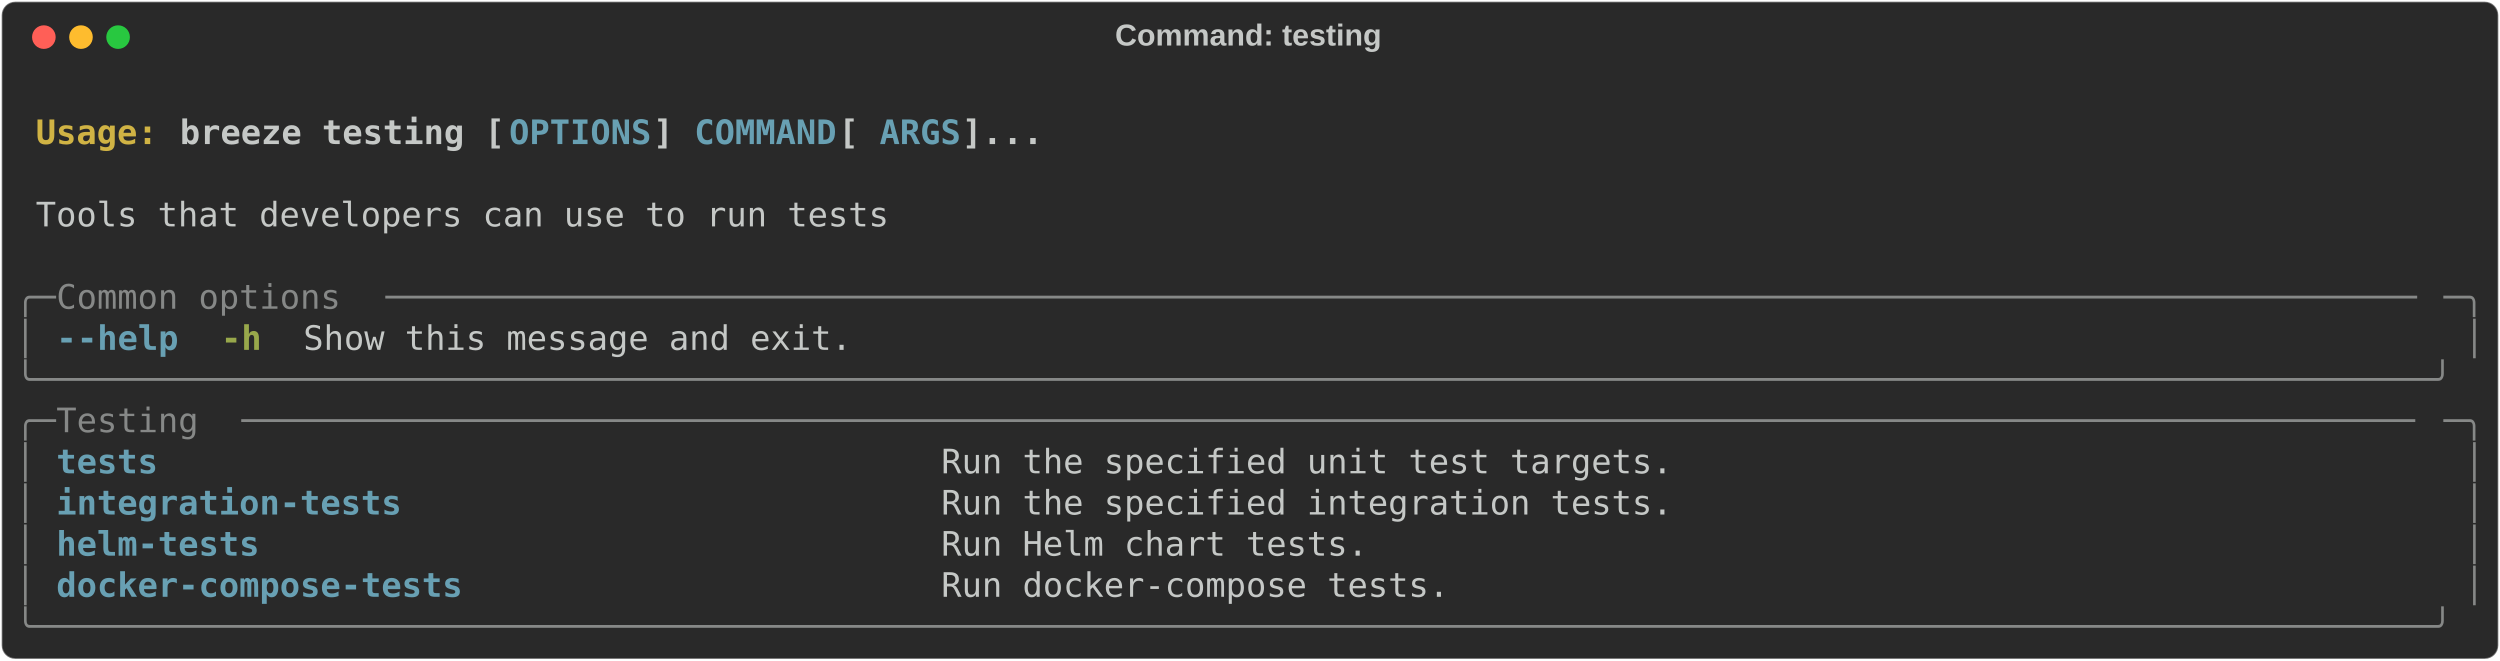
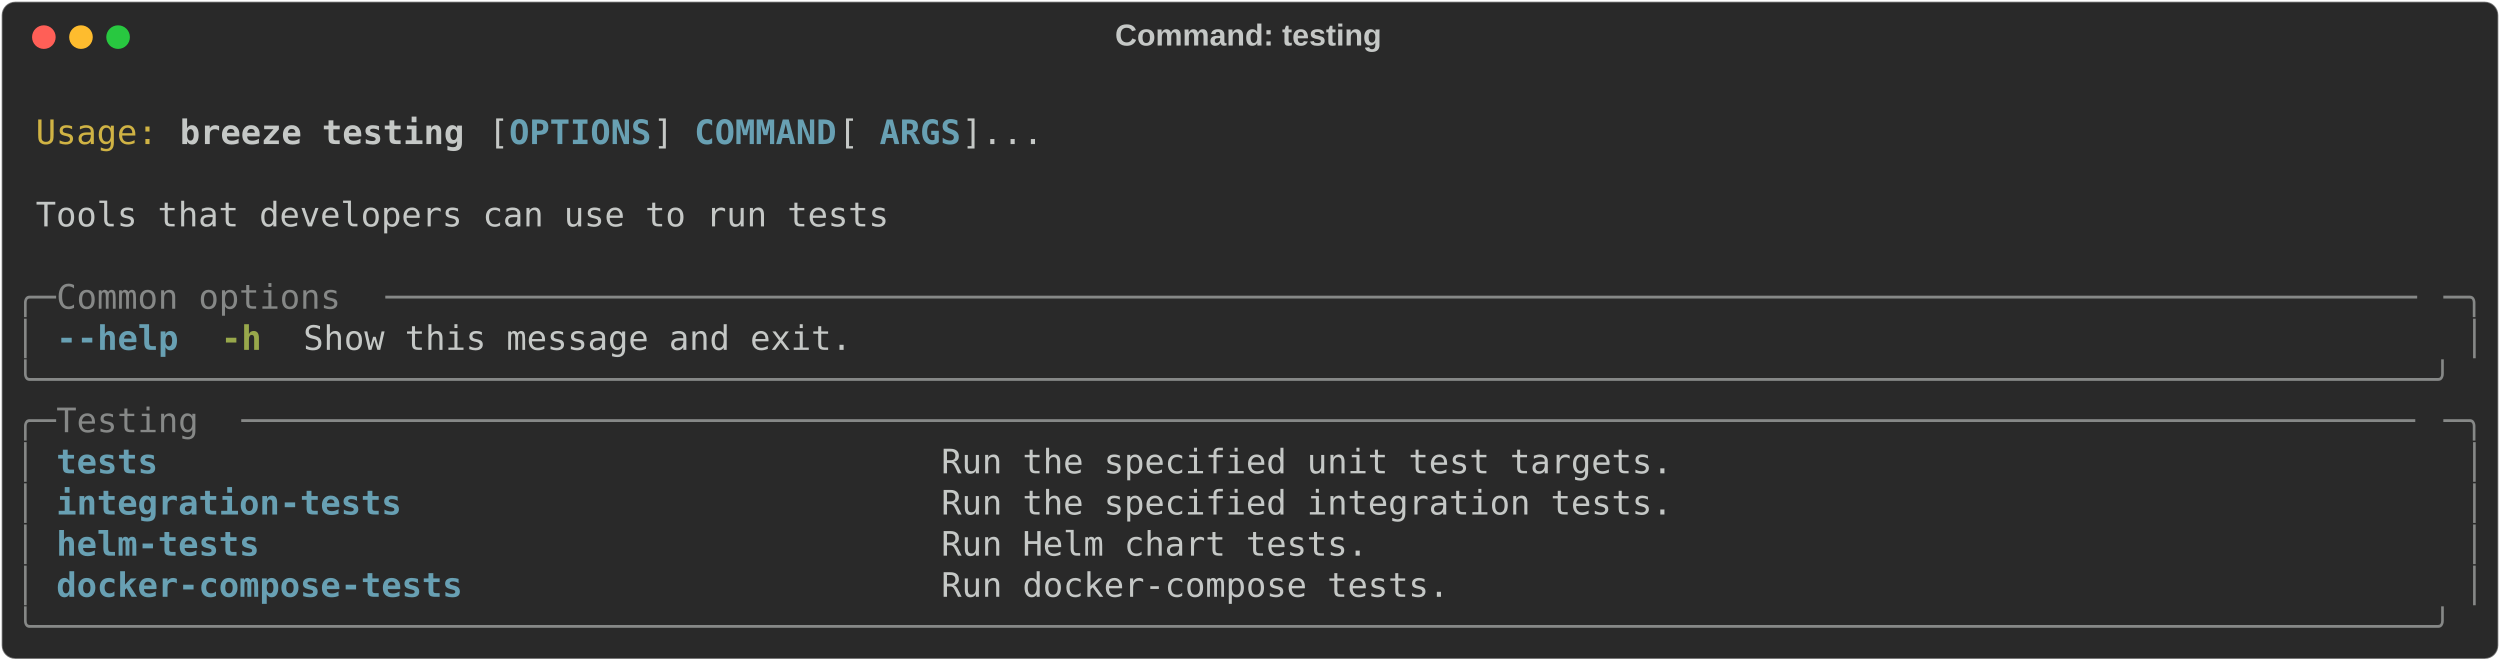
<svg xmlns="http://www.w3.org/2000/svg" class="rich-terminal" viewBox="0 0 1482 391.6">
  <style>

    @font-face {
        font-family: "Fira Code";
        src: local("FiraCode-Regular"),
                url("https://cdnjs.cloudflare.com/ajax/libs/firacode/6.2.0/woff2/FiraCode-Regular.woff2") format("woff2"),
                url("https://cdnjs.cloudflare.com/ajax/libs/firacode/6.2.0/woff/FiraCode-Regular.woff") format("woff");
        font-style: normal;
        font-weight: 400;
    }
    @font-face {
        font-family: "Fira Code";
        src: local("FiraCode-Bold"),
                url("https://cdnjs.cloudflare.com/ajax/libs/firacode/6.2.0/woff2/FiraCode-Bold.woff2") format("woff2"),
                url("https://cdnjs.cloudflare.com/ajax/libs/firacode/6.2.0/woff/FiraCode-Bold.woff") format("woff");
        font-style: bold;
        font-weight: 700;
    }

    .breeze-testing-matrix {
        font-family: Fira Code, monospace;
        font-size: 20px;
        line-height: 24.4px;
        font-variant-east-asian: full-width;
    }

    .breeze-testing-title {
        font-size: 18px;
        font-weight: bold;
        font-family: arial;
    }

-     .breeze-testing-r1 { fill: #c5c8c6;font-weight: bold }
- .breeze-testing-r2 { fill: #c5c8c6 }
- .breeze-testing-r3 { fill: #d0b344;font-weight: bold }
+     .breeze-testing-r1 { fill: #c5c8c6 }
+ .breeze-testing-r2 { fill: #d0b344 }
+ .breeze-testing-r3 { fill: #c5c8c6;font-weight: bold }
.breeze-testing-r4 { fill: #68a0b3;font-weight: bold }
.breeze-testing-r5 { fill: #868887 }
.breeze-testing-r6 { fill: #98a84b;font-weight: bold }
    </style>
  <defs>
    <clipPath id="breeze-testing-clip-terminal">
      <rect x="0" y="0" width="1463.0" height="340.6" />
    </clipPath>
    <clipPath id="breeze-testing-line-0">
      <rect x="0" y="1.5" width="1464" height="24.65" />
    </clipPath>
    <clipPath id="breeze-testing-line-1">
      <rect x="0" y="25.9" width="1464" height="24.65" />
    </clipPath>
    <clipPath id="breeze-testing-line-2">
      <rect x="0" y="50.3" width="1464" height="24.65" />
    </clipPath>
    <clipPath id="breeze-testing-line-3">
      <rect x="0" y="74.7" width="1464" height="24.65" />
    </clipPath>
    <clipPath id="breeze-testing-line-4">
      <rect x="0" y="99.1" width="1464" height="24.65" />
    </clipPath>
    <clipPath id="breeze-testing-line-5">
      <rect x="0" y="123.5" width="1464" height="24.65" />
    </clipPath>
    <clipPath id="breeze-testing-line-6">
      <rect x="0" y="147.9" width="1464" height="24.65" />
    </clipPath>
    <clipPath id="breeze-testing-line-7">
      <rect x="0" y="172.3" width="1464" height="24.65" />
    </clipPath>
    <clipPath id="breeze-testing-line-8">
      <rect x="0" y="196.7" width="1464" height="24.65" />
    </clipPath>
    <clipPath id="breeze-testing-line-9">
      <rect x="0" y="221.1" width="1464" height="24.65" />
    </clipPath>
    <clipPath id="breeze-testing-line-10">
      <rect x="0" y="245.5" width="1464" height="24.65" />
    </clipPath>
    <clipPath id="breeze-testing-line-11">
      <rect x="0" y="269.9" width="1464" height="24.65" />
    </clipPath>
    <clipPath id="breeze-testing-line-12">
      <rect x="0" y="294.3" width="1464" height="24.65" />
    </clipPath>
  </defs>
  <rect fill="#292929" stroke="rgba(255,255,255,0.35)" stroke-width="1" x="1" y="1" width="1480" height="389.6" rx="8" />
  <text class="breeze-testing-title" fill="#c5c8c6" text-anchor="middle" x="740" y="27">Command: testing</text>
  <g transform="translate(26,22)">
    <circle cx="0" cy="0" r="7" fill="#ff5f57" />
    <circle cx="22" cy="0" r="7" fill="#febc2e" />
    <circle cx="44" cy="0" r="7" fill="#28c840" />
  </g>
  <g transform="translate(9, 41)" clip-path="url(#breeze-testing-clip-terminal)">
    <g class="breeze-testing-matrix">
-       <text class="breeze-testing-r2" x="1464" y="20" textLength="12.2" clip-path="url(#breeze-testing-line-0)">
+       <text class="breeze-testing-r1" x="1464" y="20" textLength="12.2" clip-path="url(#breeze-testing-line-0)">
</text>
-       <text class="breeze-testing-r3" x="12.2" y="44.4" textLength="85.4" clip-path="url(#breeze-testing-line-1)">Usage: </text>
-       <text class="breeze-testing-r1" x="97.6" y="44.4" textLength="195.2" clip-path="url(#breeze-testing-line-1)">breeze testing [</text>
+       <text class="breeze-testing-r2" x="12.2" y="44.4" textLength="73.2" clip-path="url(#breeze-testing-line-1)">Usage:</text>
+       <text class="breeze-testing-r3" x="97.6" y="44.4" textLength="170.8" clip-path="url(#breeze-testing-line-1)">breeze testing</text>
+       <text class="breeze-testing-r1" x="280.6" y="44.4" textLength="12.2" clip-path="url(#breeze-testing-line-1)">[</text>
      <text class="breeze-testing-r4" x="292.8" y="44.4" textLength="85.4" clip-path="url(#breeze-testing-line-1)">OPTIONS</text>
      <text class="breeze-testing-r1" x="378.2" y="44.4" textLength="24.4" clip-path="url(#breeze-testing-line-1)">] </text>
      <text class="breeze-testing-r4" x="402.6" y="44.4" textLength="85.4" clip-path="url(#breeze-testing-line-1)">COMMAND</text>
      <text class="breeze-testing-r1" x="488" y="44.4" textLength="24.4" clip-path="url(#breeze-testing-line-1)"> [</text>
      <text class="breeze-testing-r4" x="512.4" y="44.4" textLength="48.8" clip-path="url(#breeze-testing-line-1)">ARGS</text>
      <text class="breeze-testing-r1" x="561.2" y="44.4" textLength="48.8" clip-path="url(#breeze-testing-line-1)">]...</text>
-       <text class="breeze-testing-r2" x="1464" y="44.4" textLength="12.2" clip-path="url(#breeze-testing-line-1)">
+       <text class="breeze-testing-r1" x="1464" y="44.4" textLength="12.2" clip-path="url(#breeze-testing-line-1)">
</text>
-       <text class="breeze-testing-r2" x="1464" y="68.8" textLength="12.2" clip-path="url(#breeze-testing-line-2)">
+       <text class="breeze-testing-r1" x="1464" y="68.8" textLength="12.2" clip-path="url(#breeze-testing-line-2)">
</text>
-       <text class="breeze-testing-r2" x="12.2" y="93.2" textLength="512.4" clip-path="url(#breeze-testing-line-3)">Tools that developers can use to run tests</text>
-       <text class="breeze-testing-r2" x="1464" y="93.2" textLength="12.2" clip-path="url(#breeze-testing-line-3)">
+       <text class="breeze-testing-r1" x="12.2" y="93.2" textLength="512.4" clip-path="url(#breeze-testing-line-3)">Tools that developers can use to run tests</text>
+       <text class="breeze-testing-r1" x="1464" y="93.2" textLength="12.2" clip-path="url(#breeze-testing-line-3)">
</text>
-       <text class="breeze-testing-r2" x="1464" y="117.6" textLength="12.2" clip-path="url(#breeze-testing-line-4)">
+       <text class="breeze-testing-r1" x="1464" y="117.6" textLength="12.2" clip-path="url(#breeze-testing-line-4)">
</text>
      <text class="breeze-testing-r5" x="0" y="142" textLength="24.4" clip-path="url(#breeze-testing-line-5)">╭─</text>
      <text class="breeze-testing-r5" x="24.4" y="142" textLength="195.2" clip-path="url(#breeze-testing-line-5)"> Common options </text>
      <text class="breeze-testing-r5" x="219.6" y="142" textLength="1220" clip-path="url(#breeze-testing-line-5)">────────────────────────────────────────────────────────────────────────────────────────────────────</text>
      <text class="breeze-testing-r5" x="1439.6" y="142" textLength="24.4" clip-path="url(#breeze-testing-line-5)">─╮</text>
-       <text class="breeze-testing-r2" x="1464" y="142" textLength="12.2" clip-path="url(#breeze-testing-line-5)">
+       <text class="breeze-testing-r1" x="1464" y="142" textLength="12.2" clip-path="url(#breeze-testing-line-5)">
</text>
      <text class="breeze-testing-r5" x="0" y="166.4" textLength="12.2" clip-path="url(#breeze-testing-line-6)">│</text>
      <text class="breeze-testing-r4" x="24.4" y="166.4" textLength="12.2" clip-path="url(#breeze-testing-line-6)">-</text>
      <text class="breeze-testing-r4" x="36.6" y="166.4" textLength="61" clip-path="url(#breeze-testing-line-6)">-help</text>
      <text class="breeze-testing-r6" x="122" y="166.4" textLength="24.4" clip-path="url(#breeze-testing-line-6)">-h</text>
-       <text class="breeze-testing-r2" x="170.8" y="166.4" textLength="329.4" clip-path="url(#breeze-testing-line-6)">Show this message and exit.</text>
+       <text class="breeze-testing-r1" x="170.8" y="166.4" textLength="329.4" clip-path="url(#breeze-testing-line-6)">Show this message and exit.</text>
      <text class="breeze-testing-r5" x="1451.8" y="166.4" textLength="12.2" clip-path="url(#breeze-testing-line-6)">│</text>
-       <text class="breeze-testing-r2" x="1464" y="166.4" textLength="12.2" clip-path="url(#breeze-testing-line-6)">
+       <text class="breeze-testing-r1" x="1464" y="166.4" textLength="12.2" clip-path="url(#breeze-testing-line-6)">
</text>
      <text class="breeze-testing-r5" x="0" y="190.8" textLength="1464" clip-path="url(#breeze-testing-line-7)">╰──────────────────────────────────────────────────────────────────────────────────────────────────────────────────────╯</text>
-       <text class="breeze-testing-r2" x="1464" y="190.8" textLength="12.2" clip-path="url(#breeze-testing-line-7)">
+       <text class="breeze-testing-r1" x="1464" y="190.8" textLength="12.2" clip-path="url(#breeze-testing-line-7)">
</text>
      <text class="breeze-testing-r5" x="0" y="215.2" textLength="24.4" clip-path="url(#breeze-testing-line-8)">╭─</text>
      <text class="breeze-testing-r5" x="24.4" y="215.2" textLength="109.8" clip-path="url(#breeze-testing-line-8)"> Testing </text>
      <text class="breeze-testing-r5" x="134.2" y="215.2" textLength="1305.4" clip-path="url(#breeze-testing-line-8)">───────────────────────────────────────────────────────────────────────────────────────────────────────────</text>
      <text class="breeze-testing-r5" x="1439.6" y="215.2" textLength="24.4" clip-path="url(#breeze-testing-line-8)">─╮</text>
-       <text class="breeze-testing-r2" x="1464" y="215.2" textLength="12.2" clip-path="url(#breeze-testing-line-8)">
+       <text class="breeze-testing-r1" x="1464" y="215.2" textLength="12.2" clip-path="url(#breeze-testing-line-8)">
</text>
      <text class="breeze-testing-r5" x="0" y="239.6" textLength="12.2" clip-path="url(#breeze-testing-line-9)">│</text>
      <text class="breeze-testing-r4" x="24.4" y="239.6" textLength="500.2" clip-path="url(#breeze-testing-line-9)">tests                                    </text>
-       <text class="breeze-testing-r2" x="549" y="239.6" textLength="890.6" clip-path="url(#breeze-testing-line-9)">Run the specified unit test targets.                                     </text>
+       <text class="breeze-testing-r1" x="549" y="239.6" textLength="890.6" clip-path="url(#breeze-testing-line-9)">Run the specified unit test targets.                                     </text>
      <text class="breeze-testing-r5" x="1451.8" y="239.6" textLength="12.2" clip-path="url(#breeze-testing-line-9)">│</text>
-       <text class="breeze-testing-r2" x="1464" y="239.6" textLength="12.2" clip-path="url(#breeze-testing-line-9)">
+       <text class="breeze-testing-r1" x="1464" y="239.6" textLength="12.2" clip-path="url(#breeze-testing-line-9)">
</text>
      <text class="breeze-testing-r5" x="0" y="264" textLength="12.2" clip-path="url(#breeze-testing-line-10)">│</text>
      <text class="breeze-testing-r4" x="24.4" y="264" textLength="500.2" clip-path="url(#breeze-testing-line-10)">integration-tests                        </text>
-       <text class="breeze-testing-r2" x="549" y="264" textLength="890.6" clip-path="url(#breeze-testing-line-10)">Run the specified integration tests.                                     </text>
+       <text class="breeze-testing-r1" x="549" y="264" textLength="890.6" clip-path="url(#breeze-testing-line-10)">Run the specified integration tests.                                     </text>
      <text class="breeze-testing-r5" x="1451.8" y="264" textLength="12.2" clip-path="url(#breeze-testing-line-10)">│</text>
-       <text class="breeze-testing-r2" x="1464" y="264" textLength="12.2" clip-path="url(#breeze-testing-line-10)">
+       <text class="breeze-testing-r1" x="1464" y="264" textLength="12.2" clip-path="url(#breeze-testing-line-10)">
</text>
      <text class="breeze-testing-r5" x="0" y="288.4" textLength="12.2" clip-path="url(#breeze-testing-line-11)">│</text>
      <text class="breeze-testing-r4" x="24.4" y="288.4" textLength="500.2" clip-path="url(#breeze-testing-line-11)">helm-tests                               </text>
-       <text class="breeze-testing-r2" x="549" y="288.4" textLength="890.6" clip-path="url(#breeze-testing-line-11)">Run Helm chart tests.                                                    </text>
+       <text class="breeze-testing-r1" x="549" y="288.4" textLength="890.6" clip-path="url(#breeze-testing-line-11)">Run Helm chart tests.                                                    </text>
      <text class="breeze-testing-r5" x="1451.8" y="288.4" textLength="12.2" clip-path="url(#breeze-testing-line-11)">│</text>
-       <text class="breeze-testing-r2" x="1464" y="288.4" textLength="12.2" clip-path="url(#breeze-testing-line-11)">
+       <text class="breeze-testing-r1" x="1464" y="288.4" textLength="12.2" clip-path="url(#breeze-testing-line-11)">
</text>
      <text class="breeze-testing-r5" x="0" y="312.8" textLength="12.2" clip-path="url(#breeze-testing-line-12)">│</text>
      <text class="breeze-testing-r4" x="24.4" y="312.8" textLength="500.2" clip-path="url(#breeze-testing-line-12)">docker-compose-tests                     </text>
-       <text class="breeze-testing-r2" x="549" y="312.8" textLength="890.6" clip-path="url(#breeze-testing-line-12)">Run docker-compose tests.                                                </text>
+       <text class="breeze-testing-r1" x="549" y="312.8" textLength="890.6" clip-path="url(#breeze-testing-line-12)">Run docker-compose tests.                                                </text>
      <text class="breeze-testing-r5" x="1451.8" y="312.8" textLength="12.2" clip-path="url(#breeze-testing-line-12)">│</text>
-       <text class="breeze-testing-r2" x="1464" y="312.8" textLength="12.2" clip-path="url(#breeze-testing-line-12)">
+       <text class="breeze-testing-r1" x="1464" y="312.8" textLength="12.2" clip-path="url(#breeze-testing-line-12)">
</text>
      <text class="breeze-testing-r5" x="0" y="337.2" textLength="1464" clip-path="url(#breeze-testing-line-13)">╰──────────────────────────────────────────────────────────────────────────────────────────────────────────────────────╯</text>
-       <text class="breeze-testing-r2" x="1464" y="337.2" textLength="12.2" clip-path="url(#breeze-testing-line-13)">
+       <text class="breeze-testing-r1" x="1464" y="337.2" textLength="12.2" clip-path="url(#breeze-testing-line-13)">
</text>
    </g>
  </g>
</svg>
